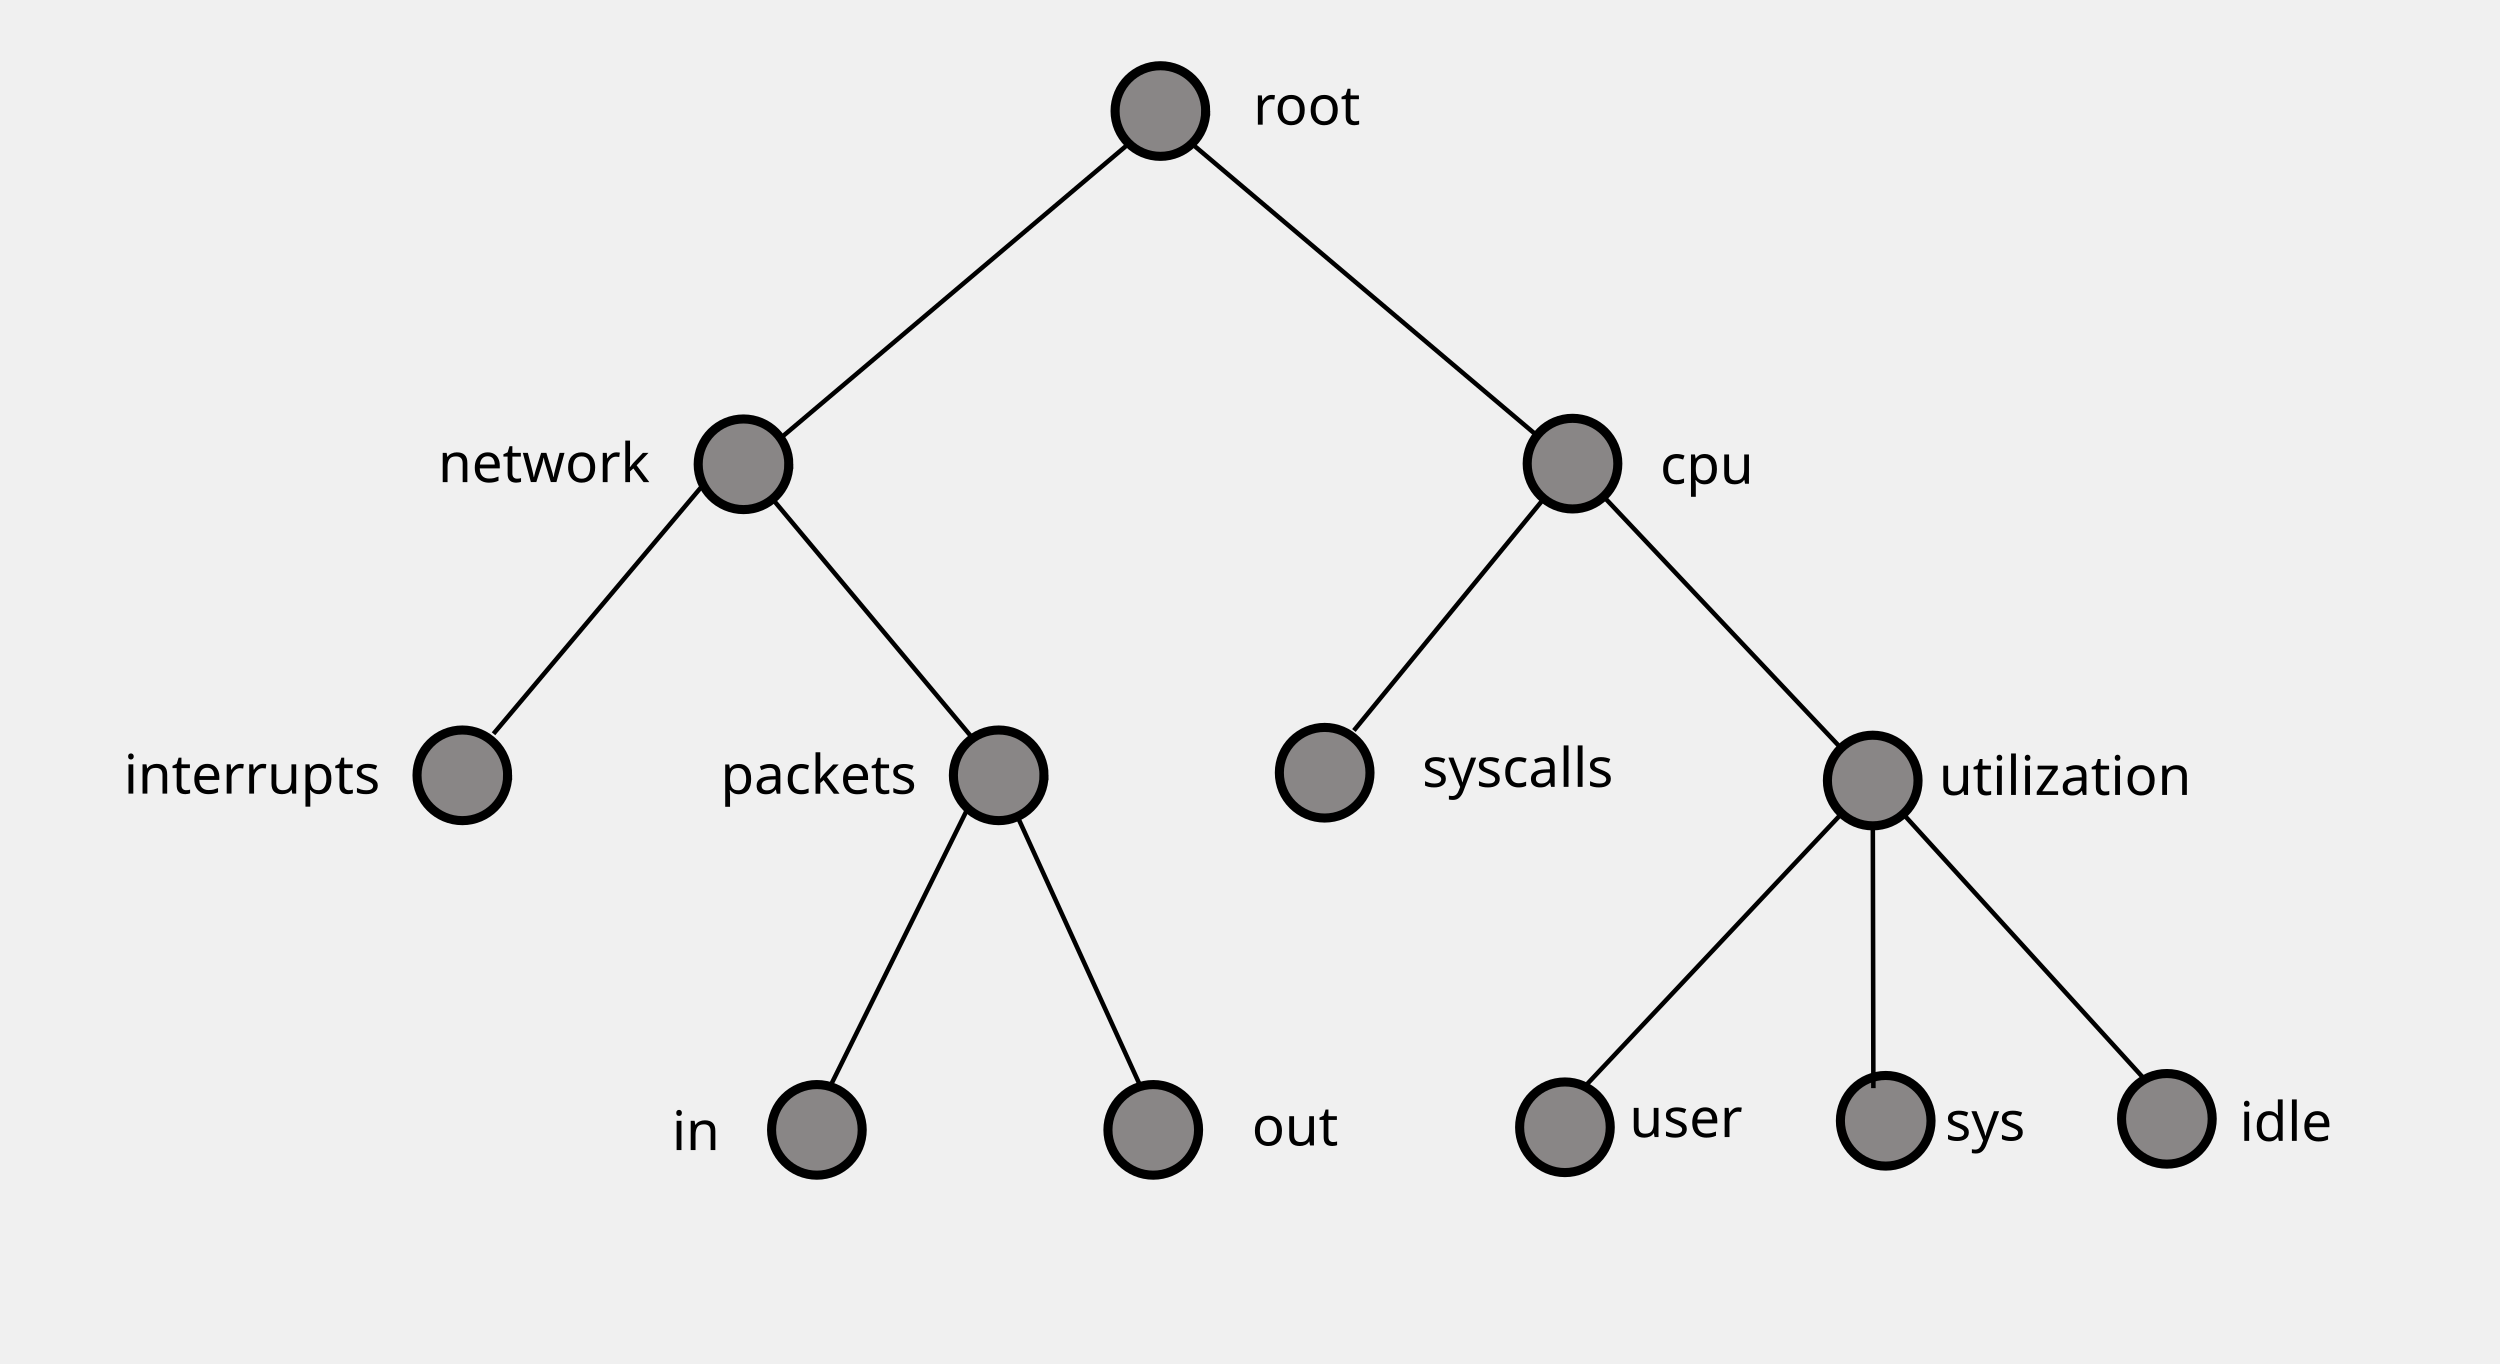
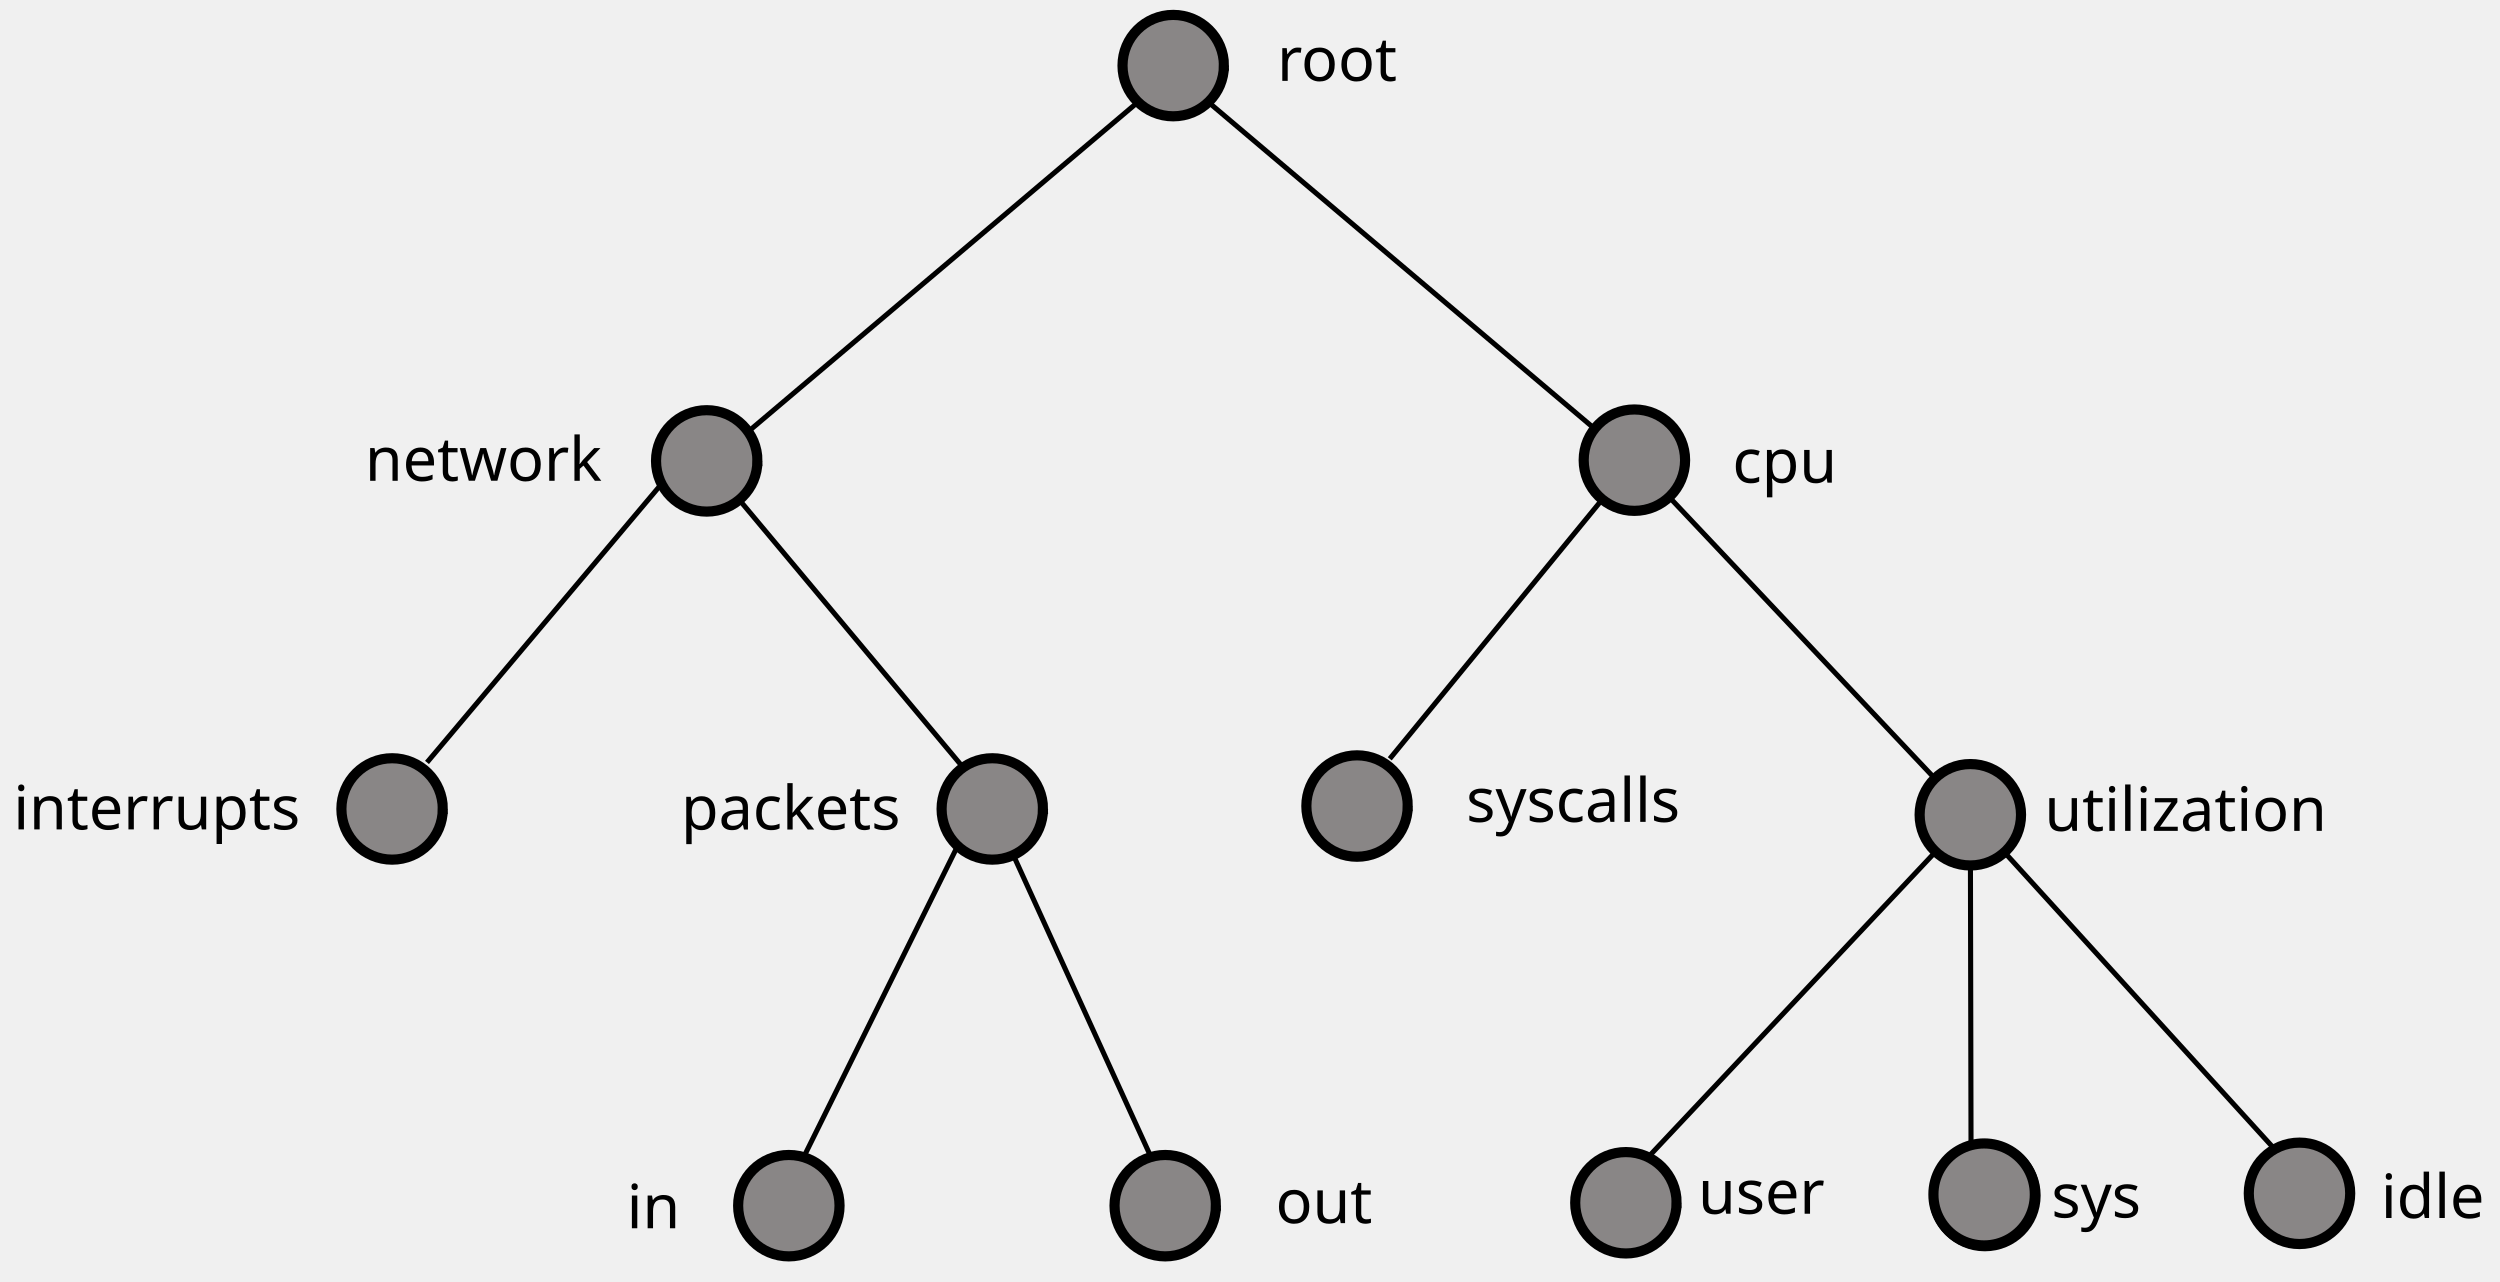
- <svg xmlns="http://www.w3.org/2000/svg" width="550" height="300" id="svg2" version="1.1">
+ <svg xmlns="http://www.w3.org/2000/svg" width="400" height="205" id="svg2" version="1.1">
  <defs id="defs4">
    <marker orient="auto" refY="0" refX="0" id="Arrow1Lend" style="overflow:visible">
      <path id="path4671" d="M 0,0 5,-5 -12.5,0 5,5 0,0 z" style="fill-rule:evenodd;stroke:#000000;stroke-width:1pt;marker-start:none" transform="matrix(-0.8,0,0,-0.8,-10,0)" />
    </marker>
    <marker orient="auto" refY="0" refX="0" id="Arrow1Lstart" style="overflow:visible">
      <path id="path4668" d="M 0,0 5,-5 -12.5,0 5,5 0,0 z" style="fill-rule:evenodd;stroke:#000000;stroke-width:1pt;marker-start:none" transform="matrix(0.8,0,0,0.8,10,0)" />
    </marker>
    <marker orient="auto" refY="0" refX="0" id="Arrow2Mstart" style="overflow:visible">
      <path id="path4692" style="font-size:12px;fill-rule:evenodd;stroke-width:0.625;stroke-linejoin:round" d="M 8.719,4.034 -2.207,0.016 8.719,-4.002 c -1.745,2.372 -1.735,5.617 -6e-7,8.035 z" transform="scale(0.6,0.6)" />
    </marker>
    <marker orient="auto" refY="0" refX="0" id="Arrow2Mend" style="overflow:visible">
      <path id="path4695" style="font-size:12px;fill-rule:evenodd;stroke-width:0.625;stroke-linejoin:round" d="M 8.719,4.034 -2.207,0.016 8.719,-4.002 c -1.745,2.372 -1.735,5.617 -6e-7,8.035 z" transform="scale(-0.6,-0.6)" />
    </marker>
  </defs>
-   <g id="layer1" transform="translate(0,-752.3622)">
-     <text xml:space="preserve" style="font-size:12px;font-style:normal;font-variant:normal;font-weight:normal;font-stretch:normal;text-align:start;line-height:125%;writing-mode:lr-tb;text-anchor:start;fill:#000000;fill-opacity:1;stroke:none;font-family:Sans;-inkscape-font-specification:Sans" x="275.714" y="779.791" id="text4334">
-       <tspan id="tspan4336" x="275.714" y="779.791">root</tspan>
-     </text>
-     <path style="fill:#ffffff;fill-opacity:1;stroke:#000000;stroke-width:1;stroke-linecap:round;stroke-linejoin:miter;stroke-miterlimit:4;stroke-opacity:1;stroke-dasharray:none;marker-start:none;marker-end:none" d="m 337.569,847.706 c -75.485,-63.831 -75.485,-63.831 -75.485,-63.831" id="path4332-6-4" />
-     <text xml:space="preserve" style="font-size:12px;font-style:normal;font-variant:normal;font-weight:normal;font-stretch:normal;text-align:start;line-height:125%;writing-mode:lr-tb;text-anchor:start;fill:#000000;fill-opacity:1;stroke:none;font-family:Sans;-inkscape-font-specification:Sans" x="365.238" y="858.791" id="text4334-5">
-       <tspan id="tspan4336-4" x="365.238" y="858.791">cpu</tspan>
-     </text>
-     <text xml:space="preserve" style="font-size:12px;font-style:normal;font-variant:normal;font-weight:normal;font-stretch:normal;text-align:start;line-height:125%;writing-mode:lr-tb;text-anchor:start;fill:#000000;fill-opacity:1;stroke:none;font-family:Sans;-inkscape-font-specification:Sans" x="96.381" y="858.426" id="text4334-1">
-       <tspan id="tspan4336-9" x="96.381" y="858.426">network</tspan>
-     </text>
-     <text xml:space="preserve" style="font-size:12px;font-style:normal;font-variant:normal;font-weight:normal;font-stretch:normal;text-align:start;line-height:125%;writing-mode:lr-tb;text-anchor:start;fill:#000000;fill-opacity:1;stroke:none;font-family:Sans;-inkscape-font-specification:Sans" x="426.576" y="927.247" id="text4334-1-4">
-       <tspan id="tspan4336-9-9" x="426.576" y="927.247">utilization</tspan>
-     </text>
-     <path style="fill:#898686;fill-opacity:1;stroke:#000000;stroke-width:6.306;stroke-miterlimit:4;stroke-opacity:1;stroke-dasharray:none" id="path4317-1" d="M 232.857,168.571 C 232.857,185.929 218.786,200 201.429,200 184.071,200 170,185.929 170,168.571 c 0,-17.358 14.071,-31.429 31.429,-31.429 17.358,0 31.429,14.071 31.429,31.429 z" transform="matrix(0.3171806,0,0,0.3171806,282.0635,800.8946)" />
-     <path style="fill:#898686;fill-opacity:1;stroke:#000000;stroke-width:6.306;stroke-miterlimit:4;stroke-opacity:1;stroke-dasharray:none" id="path4317-1-2-6" d="M 232.857,168.571 C 232.857,185.929 218.786,200 201.429,200 184.071,200 170,185.929 170,168.571 c 0,-17.358 14.071,-31.429 31.429,-31.429 17.358,0 31.429,14.071 31.429,31.429 z" transform="matrix(0.3171806,0,0,0.3171806,37.82505,869.466)" />
-     <path style="fill:#898686;fill-opacity:1;stroke:#000000;stroke-width:6.306;stroke-miterlimit:4;stroke-opacity:1;stroke-dasharray:none" id="path4317" d="M 232.857,168.571 C 232.857,185.929 218.786,200 201.429,200 184.071,200 170,185.929 170,168.571 c 0,-17.358 14.071,-31.429 31.429,-31.429 17.358,0 31.429,14.071 31.429,31.429 z" transform="matrix(0.3171806,0,0,0.3171806,191.3965,723.3232)" />
-     <path style="fill:#898686;fill-opacity:1;stroke:#000000;stroke-width:6.306;stroke-miterlimit:4;stroke-opacity:1;stroke-dasharray:none" id="path4317-1-04" d="M 232.857,168.571 C 232.857,185.929 218.786,200 201.429,200 184.071,200 170,185.929 170,168.571 c 0,-17.358 14.071,-31.429 31.429,-31.429 17.358,0 31.429,14.071 31.429,31.429 z" transform="matrix(0.3171806,0,0,0.3171806,99.68219,801.0375)" />
-     <path style="fill:#898686;fill-opacity:1;stroke:#000000;stroke-width:6.306;stroke-miterlimit:4;stroke-opacity:1;stroke-dasharray:none" id="path4317-1-2-7" d="M 232.857,168.571 C 232.857,185.929 218.786,200 201.429,200 184.071,200 170,185.929 170,168.571 c 0,-17.358 14.071,-31.429 31.429,-31.429 17.358,0 31.429,14.071 31.429,31.429 z" transform="matrix(0.3171806,0,0,0.3171806,115.8251,947.466)" />
-     <path style="fill:#898686;fill-opacity:1;stroke:#000000;stroke-width:6.306;stroke-miterlimit:4;stroke-opacity:1;stroke-dasharray:none" id="path4317-1-2-76" d="M 232.857,168.571 C 232.857,185.929 218.786,200 201.429,200 184.071,200 170,185.929 170,168.571 c 0,-17.358 14.071,-31.429 31.429,-31.429 17.358,0 31.429,14.071 31.429,31.429 z" transform="matrix(0.3171806,0,0,0.3171806,227.5393,868.8946)" />
-     <path style="fill:#898686;fill-opacity:1;stroke:#000000;stroke-width:6.306;stroke-miterlimit:4;stroke-opacity:1;stroke-dasharray:none" id="path4317-1-2" d="M 232.857,168.571 C 232.857,185.929 218.786,200 201.429,200 184.071,200 170,185.929 170,168.571 c 0,-17.358 14.071,-31.429 31.429,-31.429 17.358,0 31.429,14.071 31.429,31.429 z" transform="matrix(0.3171806,0,0,0.3171806,348.1108,870.6089)" />
-     <path style="fill:#898686;fill-opacity:1;stroke:#000000;stroke-width:6.306;stroke-miterlimit:4;stroke-opacity:1;stroke-dasharray:none" id="path4317-1-2-87" d="M 232.857,168.571 C 232.857,185.929 218.786,200 201.429,200 184.071,200 170,185.929 170,168.571 c 0,-17.358 14.071,-31.429 31.429,-31.429 17.358,0 31.429,14.071 31.429,31.429 z" transform="matrix(0.3171806,0,0,0.3171806,350.9679,945.466)" />
-     <path style="fill:#898686;fill-opacity:1;stroke:#000000;stroke-width:6.306;stroke-miterlimit:4;stroke-opacity:1;stroke-dasharray:none" id="path4317-1-2-5" d="M 232.857,168.571 C 232.857,185.929 218.786,200 201.429,200 184.071,200 170,185.929 170,168.571 c 0,-17.358 14.071,-31.429 31.429,-31.429 17.358,0 31.429,14.071 31.429,31.429 z" transform="matrix(0.3171806,0,0,0.3171806,189.8251,947.466)" />
-     <text xml:space="preserve" style="font-size:12px;font-style:normal;font-variant:normal;font-weight:normal;font-stretch:normal;text-align:start;line-height:125%;writing-mode:lr-tb;text-anchor:start;fill:#000000;fill-opacity:1;stroke:none;font-family:Sans;-inkscape-font-specification:Sans" x="147.84" y="1005.374" id="text4334-1-2-2-4">
-       <tspan id="tspan4336-9-7-7-3" x="147.84" y="1005.374">in</tspan>
-     </text>
-     <text xml:space="preserve" style="font-size:12px;font-style:normal;font-variant:normal;font-weight:normal;font-stretch:normal;text-align:start;line-height:125%;writing-mode:lr-tb;text-anchor:start;fill:#000000;fill-opacity:1;stroke:none;font-family:Sans;-inkscape-font-specification:Sans" x="275.423" y="1004.364" id="text4334-1-2-2-6">
-       <tspan id="tspan4336-9-7-7-4" x="275.423" y="1004.364">out</tspan>
-     </text>
-     <text xml:space="preserve" style="font-size:12px;font-style:normal;font-variant:normal;font-weight:normal;font-stretch:normal;text-align:start;line-height:125%;writing-mode:lr-tb;text-anchor:start;fill:#000000;fill-opacity:1;stroke:none;font-family:Sans;-inkscape-font-specification:Sans" x="492.729" y="1003.359" id="text4334-1-2-2-99">
-       <tspan id="tspan4336-9-7-7-9" x="492.729" y="1003.359">idle</tspan>
-     </text>
-     <text xml:space="preserve" style="font-size:12px;font-style:normal;font-variant:normal;font-weight:normal;font-stretch:normal;text-align:start;line-height:125%;writing-mode:lr-tb;text-anchor:start;fill:#000000;fill-opacity:1;stroke:none;font-family:Sans;-inkscape-font-specification:Sans" x="358.476" y="1002.523" id="text4334-1-2-2-0">
-       <tspan id="tspan4336-9-7-7-8" x="358.476" y="1002.523">user</tspan>
-     </text>
-     <text xml:space="preserve" style="font-size:12px;font-style:normal;font-variant:normal;font-weight:normal;font-stretch:normal;text-align:start;line-height:125%;writing-mode:lr-tb;text-anchor:start;fill:#000000;fill-opacity:1;stroke:none;font-family:Sans;-inkscape-font-specification:Sans" x="427.936" y="1003.257" id="text4334-1-2-2-5">
-       <tspan id="tspan4336-9-7-7-40" x="427.936" y="1003.257">sys</tspan>
-     </text>
-     <path style="fill:#ffffff;fill-opacity:1;stroke:#000000;stroke-width:1;stroke-linecap:round;stroke-linejoin:miter;stroke-miterlimit:4;stroke-opacity:1;stroke-dasharray:none;marker-start:none;marker-end:none" d="m 172.115,848.421 c 75.485,-63.831 75.485,-63.831 75.485,-63.831" id="path4332-6-4-2" />
-     <text xml:space="preserve" style="font-size:12px;font-style:normal;font-variant:normal;font-weight:normal;font-stretch:normal;text-align:start;line-height:125%;writing-mode:lr-tb;text-anchor:start;fill:#000000;fill-opacity:1;stroke:none;font-family:Sans;-inkscape-font-specification:Sans" x="158.532" y="926.979" id="text4334-1-8">
-       <tspan id="tspan4336-9-1" x="158.532" y="926.979">packets</tspan>
-     </text>
-     <text xml:space="preserve" style="font-size:12px;font-style:normal;font-variant:normal;font-weight:normal;font-stretch:normal;text-align:start;line-height:125%;writing-mode:lr-tb;text-anchor:start;fill:#000000;fill-opacity:1;stroke:none;font-family:Sans;-inkscape-font-specification:Sans" x="27.25" y="926.958" id="text4334-1-8-8">
-       <tspan id="tspan4336-9-1-0" x="27.25" y="926.958">interrupts</tspan>
-     </text>
-     <text xml:space="preserve" style="font-size:12px;font-style:normal;font-variant:normal;font-weight:normal;font-stretch:normal;text-align:start;line-height:125%;writing-mode:lr-tb;text-anchor:start;fill:#000000;fill-opacity:1;stroke:none;font-family:Sans;-inkscape-font-specification:Sans" x="312.881" y="925.474" id="text4334-5-5">
-       <tspan id="tspan4336-4-6" x="312.881" y="925.474">syscalls</tspan>
-     </text>
-     <path style="fill:#898686;fill-opacity:1;stroke:#000000;stroke-width:6.306;stroke-miterlimit:4;stroke-opacity:1;stroke-dasharray:none" id="path4317-1-2-87-7" d="M 232.857,168.571 C 232.857,185.929 218.786,200 201.429,200 184.071,200 170,185.929 170,168.571 c 0,-17.358 14.071,-31.429 31.429,-31.429 17.358,0 31.429,14.071 31.429,31.429 z" transform="matrix(0.3171806,0,0,0.3171806,412.825,945.0375)" />
-     <path style="fill:none;stroke:#000000;stroke-width:1px;stroke-linecap:butt;stroke-linejoin:miter;stroke-opacity:1" d="m 154.286,107.143 -45.714,54.286" id="path18357" transform="translate(0,752.3622)" />
-     <path style="fill:none;stroke:#000000;stroke-width:1px;stroke-linecap:butt;stroke-linejoin:miter;stroke-opacity:1" d="m 339.636,109.712 -41.779,51.002" id="path18361" transform="translate(0,752.3622)" />
-     <path style="fill:none;stroke:#000000;stroke-width:1px;stroke-linecap:butt;stroke-linejoin:miter;stroke-opacity:1" d="m 216.429,170.714 -33.571,67.857" id="path18365" transform="translate(0,752.3622)" />
-     <path style="fill:none;stroke:#000000;stroke-width:1px;stroke-linecap:butt;stroke-linejoin:miter;stroke-opacity:1" d="m 223.85,179.644 26.864,58.927" id="path18367" transform="translate(0,752.3622)" />
-     <path style="fill:#898686;fill-opacity:1;stroke:#000000;stroke-width:6.306;stroke-miterlimit:4;stroke-opacity:1;stroke-dasharray:none" id="path4317-1-2-8" d="M 232.857,168.571 C 232.857,185.929 218.786,200 201.429,200 184.071,200 170,185.929 170,168.571 c 0,-17.358 14.071,-31.429 31.429,-31.429 17.358,0 31.429,14.071 31.429,31.429 z" transform="matrix(0.3171806,0,0,0.3171806,155.8251,869.466)" />
-     <path style="fill:none;stroke:#000000;stroke-width:1px;stroke-linecap:butt;stroke-linejoin:miter;stroke-opacity:1" d="m 169.967,109.79 44.185,52.83" id="path18377" transform="translate(0,752.3622)" />
-     <path style="fill:none;stroke:#000000;stroke-width:1px;stroke-linecap:butt;stroke-linejoin:miter;stroke-opacity:1" d="m 352.795,109.25 52.276,55.39" id="path18381" transform="translate(0,752.3622)" />
-     <path style="fill:none;stroke:#000000;stroke-width:1px;stroke-linecap:butt;stroke-linejoin:miter;stroke-opacity:1" d="M 405.169,178.974 345.472,242.421" id="path18383" transform="translate(0,752.3622)" />
-     <path style="fill:#898686;fill-opacity:1;stroke:#000000;stroke-width:6.306;stroke-miterlimit:4;stroke-opacity:1;stroke-dasharray:none" id="path4317-1-0" d="M 232.857,168.571 C 232.857,185.929 218.786,200 201.429,200 184.071,200 170,185.929 170,168.571 c 0,-17.358 14.071,-31.429 31.429,-31.429 17.358,0 31.429,14.071 31.429,31.429 z" transform="matrix(0.3171806,0,0,0.3171806,280.3965,946.8946)" />
-     <path style="fill:none;stroke:#000000;stroke-width:1px;stroke-linecap:butt;stroke-linejoin:miter;stroke-opacity:1" d="m 412.021,181.683 0.121,57.708" id="path18385" transform="translate(0,752.3622)" />
-     <path style="fill:none;stroke:#000000;stroke-width:1px;stroke-linecap:butt;stroke-linejoin:miter;stroke-opacity:1" d="m 418.709,179.087 53.032,58.283" id="path18387" transform="translate(0,752.3622)" />
+   <g id="layer1" transform="translate(0,-847.3622)">
+     <g id="g3088" transform="matrix(0.8138192,0,0,0.8138192,-20.04068,225.6921)">
+       <text id="text4334" y="779.791" x="275.714" style="font-size:12px;font-style:normal;font-variant:normal;font-weight:normal;font-stretch:normal;text-align:start;line-height:125%;writing-mode:lr-tb;text-anchor:start;fill:#000000;fill-opacity:1;stroke:none;font-family:Sans;-inkscape-font-specification:Sans" xml:space="preserve">
+         <tspan y="779.791" x="275.714" id="tspan4336">root</tspan>
+       </text>
+       <path id="path4332-6-4" d="m 337.569,847.706 c -75.485,-63.831 -75.485,-63.831 -75.485,-63.831" style="fill:#ffffff;fill-opacity:1;stroke:#000000;stroke-width:1;stroke-linecap:round;stroke-linejoin:miter;stroke-miterlimit:4;stroke-opacity:1;stroke-dasharray:none;marker-start:none;marker-end:none" />
+       <text id="text4334-5" y="858.791" x="365.238" style="font-size:12px;font-style:normal;font-variant:normal;font-weight:normal;font-stretch:normal;text-align:start;line-height:125%;writing-mode:lr-tb;text-anchor:start;fill:#000000;fill-opacity:1;stroke:none;font-family:Sans;-inkscape-font-specification:Sans" xml:space="preserve">
+         <tspan y="858.791" x="365.238" id="tspan4336-4">cpu</tspan>
+       </text>
+       <text id="text4334-1" y="858.426" x="96.381" style="font-size:12px;font-style:normal;font-variant:normal;font-weight:normal;font-stretch:normal;text-align:start;line-height:125%;writing-mode:lr-tb;text-anchor:start;fill:#000000;fill-opacity:1;stroke:none;font-family:Sans;-inkscape-font-specification:Sans" xml:space="preserve">
+         <tspan y="858.426" x="96.381" id="tspan4336-9">network</tspan>
+       </text>
+       <text id="text4334-1-4" y="927.247" x="426.576" style="font-size:12px;font-style:normal;font-variant:normal;font-weight:normal;font-stretch:normal;text-align:start;line-height:125%;writing-mode:lr-tb;text-anchor:start;fill:#000000;fill-opacity:1;stroke:none;font-family:Sans;-inkscape-font-specification:Sans" xml:space="preserve">
+         <tspan y="927.247" x="426.576" id="tspan4336-9-9">utilization</tspan>
+       </text>
+       <path transform="matrix(0.3171806,0,0,0.3171806,282.0635,800.8946)" d="M 232.857,168.571 C 232.857,185.929 218.786,200 201.429,200 184.071,200 170,185.929 170,168.571 c 0,-17.358 14.071,-31.429 31.429,-31.429 17.358,0 31.429,14.071 31.429,31.429 z" id="path4317-1" style="fill:#898686;fill-opacity:1;stroke:#000000;stroke-width:6.306;stroke-miterlimit:4;stroke-opacity:1;stroke-dasharray:none" />
+       <path transform="matrix(0.3171806,0,0,0.3171806,37.82505,869.466)" d="M 232.857,168.571 C 232.857,185.929 218.786,200 201.429,200 184.071,200 170,185.929 170,168.571 c 0,-17.358 14.071,-31.429 31.429,-31.429 17.358,0 31.429,14.071 31.429,31.429 z" id="path4317-1-2-6" style="fill:#898686;fill-opacity:1;stroke:#000000;stroke-width:6.306;stroke-miterlimit:4;stroke-opacity:1;stroke-dasharray:none" />
+       <path transform="matrix(0.3171806,0,0,0.3171806,191.3965,723.3232)" d="M 232.857,168.571 C 232.857,185.929 218.786,200 201.429,200 184.071,200 170,185.929 170,168.571 c 0,-17.358 14.071,-31.429 31.429,-31.429 17.358,0 31.429,14.071 31.429,31.429 z" id="path4317" style="fill:#898686;fill-opacity:1;stroke:#000000;stroke-width:6.306;stroke-miterlimit:4;stroke-opacity:1;stroke-dasharray:none" />
+       <path transform="matrix(0.3171806,0,0,0.3171806,99.68219,801.0375)" d="M 232.857,168.571 C 232.857,185.929 218.786,200 201.429,200 184.071,200 170,185.929 170,168.571 c 0,-17.358 14.071,-31.429 31.429,-31.429 17.358,0 31.429,14.071 31.429,31.429 z" id="path4317-1-04" style="fill:#898686;fill-opacity:1;stroke:#000000;stroke-width:6.306;stroke-miterlimit:4;stroke-opacity:1;stroke-dasharray:none" />
+       <path transform="matrix(0.3171806,0,0,0.3171806,115.8251,947.466)" d="M 232.857,168.571 C 232.857,185.929 218.786,200 201.429,200 184.071,200 170,185.929 170,168.571 c 0,-17.358 14.071,-31.429 31.429,-31.429 17.358,0 31.429,14.071 31.429,31.429 z" id="path4317-1-2-7" style="fill:#898686;fill-opacity:1;stroke:#000000;stroke-width:6.306;stroke-miterlimit:4;stroke-opacity:1;stroke-dasharray:none" />
+       <path transform="matrix(0.3171806,0,0,0.3171806,227.5393,868.8946)" d="M 232.857,168.571 C 232.857,185.929 218.786,200 201.429,200 184.071,200 170,185.929 170,168.571 c 0,-17.358 14.071,-31.429 31.429,-31.429 17.358,0 31.429,14.071 31.429,31.429 z" id="path4317-1-2-76" style="fill:#898686;fill-opacity:1;stroke:#000000;stroke-width:6.306;stroke-miterlimit:4;stroke-opacity:1;stroke-dasharray:none" />
+       <path transform="matrix(0.3171806,0,0,0.3171806,348.1108,870.6089)" d="M 232.857,168.571 C 232.857,185.929 218.786,200 201.429,200 184.071,200 170,185.929 170,168.571 c 0,-17.358 14.071,-31.429 31.429,-31.429 17.358,0 31.429,14.071 31.429,31.429 z" id="path4317-1-2" style="fill:#898686;fill-opacity:1;stroke:#000000;stroke-width:6.306;stroke-miterlimit:4;stroke-opacity:1;stroke-dasharray:none" />
+       <path transform="matrix(0.3171806,0,0,0.3171806,350.9679,945.466)" d="M 232.857,168.571 C 232.857,185.929 218.786,200 201.429,200 184.071,200 170,185.929 170,168.571 c 0,-17.358 14.071,-31.429 31.429,-31.429 17.358,0 31.429,14.071 31.429,31.429 z" id="path4317-1-2-87" style="fill:#898686;fill-opacity:1;stroke:#000000;stroke-width:6.306;stroke-miterlimit:4;stroke-opacity:1;stroke-dasharray:none" />
+       <path transform="matrix(0.3171806,0,0,0.3171806,189.8251,947.466)" d="M 232.857,168.571 C 232.857,185.929 218.786,200 201.429,200 184.071,200 170,185.929 170,168.571 c 0,-17.358 14.071,-31.429 31.429,-31.429 17.358,0 31.429,14.071 31.429,31.429 z" id="path4317-1-2-5" style="fill:#898686;fill-opacity:1;stroke:#000000;stroke-width:6.306;stroke-miterlimit:4;stroke-opacity:1;stroke-dasharray:none" />
+       <text id="text4334-1-2-2-4" y="1005.374" x="147.84" style="font-size:12px;font-style:normal;font-variant:normal;font-weight:normal;font-stretch:normal;text-align:start;line-height:125%;writing-mode:lr-tb;text-anchor:start;fill:#000000;fill-opacity:1;stroke:none;font-family:Sans;-inkscape-font-specification:Sans" xml:space="preserve">
+         <tspan y="1005.374" x="147.84" id="tspan4336-9-7-7-3">in</tspan>
+       </text>
+       <text id="text4334-1-2-2-6" y="1004.364" x="275.423" style="font-size:12px;font-style:normal;font-variant:normal;font-weight:normal;font-stretch:normal;text-align:start;line-height:125%;writing-mode:lr-tb;text-anchor:start;fill:#000000;fill-opacity:1;stroke:none;font-family:Sans;-inkscape-font-specification:Sans" xml:space="preserve">
+         <tspan y="1004.364" x="275.423" id="tspan4336-9-7-7-4">out</tspan>
+       </text>
+       <text id="text4334-1-2-2-99" y="1003.359" x="492.729" style="font-size:12px;font-style:normal;font-variant:normal;font-weight:normal;font-stretch:normal;text-align:start;line-height:125%;writing-mode:lr-tb;text-anchor:start;fill:#000000;fill-opacity:1;stroke:none;font-family:Sans;-inkscape-font-specification:Sans" xml:space="preserve">
+         <tspan y="1003.359" x="492.729" id="tspan4336-9-7-7-9">idle</tspan>
+       </text>
+       <text id="text4334-1-2-2-0" y="1002.523" x="358.476" style="font-size:12px;font-style:normal;font-variant:normal;font-weight:normal;font-stretch:normal;text-align:start;line-height:125%;writing-mode:lr-tb;text-anchor:start;fill:#000000;fill-opacity:1;stroke:none;font-family:Sans;-inkscape-font-specification:Sans" xml:space="preserve">
+         <tspan y="1002.523" x="358.476" id="tspan4336-9-7-7-8">user</tspan>
+       </text>
+       <text id="text4334-1-2-2-5" y="1003.257" x="427.936" style="font-size:12px;font-style:normal;font-variant:normal;font-weight:normal;font-stretch:normal;text-align:start;line-height:125%;writing-mode:lr-tb;text-anchor:start;fill:#000000;fill-opacity:1;stroke:none;font-family:Sans;-inkscape-font-specification:Sans" xml:space="preserve">
+         <tspan y="1003.257" x="427.936" id="tspan4336-9-7-7-40">sys</tspan>
+       </text>
+       <path id="path4332-6-4-2" d="m 172.115,848.421 c 75.485,-63.831 75.485,-63.831 75.485,-63.831" style="fill:#ffffff;fill-opacity:1;stroke:#000000;stroke-width:1;stroke-linecap:round;stroke-linejoin:miter;stroke-miterlimit:4;stroke-opacity:1;stroke-dasharray:none;marker-start:none;marker-end:none" />
+       <text id="text4334-1-8" y="926.979" x="158.532" style="font-size:12px;font-style:normal;font-variant:normal;font-weight:normal;font-stretch:normal;text-align:start;line-height:125%;writing-mode:lr-tb;text-anchor:start;fill:#000000;fill-opacity:1;stroke:none;font-family:Sans;-inkscape-font-specification:Sans" xml:space="preserve">
+         <tspan y="926.979" x="158.532" id="tspan4336-9-1">packets</tspan>
+       </text>
+       <text id="text4334-1-8-8" y="926.958" x="27.25" style="font-size:12px;font-style:normal;font-variant:normal;font-weight:normal;font-stretch:normal;text-align:start;line-height:125%;writing-mode:lr-tb;text-anchor:start;fill:#000000;fill-opacity:1;stroke:none;font-family:Sans;-inkscape-font-specification:Sans" xml:space="preserve">
+         <tspan y="926.958" x="27.25" id="tspan4336-9-1-0">interrupts</tspan>
+       </text>
+       <text id="text4334-5-5" y="925.474" x="312.881" style="font-size:12px;font-style:normal;font-variant:normal;font-weight:normal;font-stretch:normal;text-align:start;line-height:125%;writing-mode:lr-tb;text-anchor:start;fill:#000000;fill-opacity:1;stroke:none;font-family:Sans;-inkscape-font-specification:Sans" xml:space="preserve">
+         <tspan y="925.474" x="312.881" id="tspan4336-4-6">syscalls</tspan>
+       </text>
+       <path transform="matrix(0.3171806,0,0,0.3171806,412.825,945.0375)" d="M 232.857,168.571 C 232.857,185.929 218.786,200 201.429,200 184.071,200 170,185.929 170,168.571 c 0,-17.358 14.071,-31.429 31.429,-31.429 17.358,0 31.429,14.071 31.429,31.429 z" id="path4317-1-2-87-7" style="fill:#898686;fill-opacity:1;stroke:#000000;stroke-width:6.306;stroke-miterlimit:4;stroke-opacity:1;stroke-dasharray:none" />
+       <path transform="translate(0,752.3622)" id="path18357" d="m 154.286,107.143 -45.714,54.286" style="fill:none;stroke:#000000;stroke-width:1px;stroke-linecap:butt;stroke-linejoin:miter;stroke-opacity:1" />
+       <path transform="translate(0,752.3622)" id="path18361" d="m 339.636,109.712 -41.779,51.002" style="fill:none;stroke:#000000;stroke-width:1px;stroke-linecap:butt;stroke-linejoin:miter;stroke-opacity:1" />
+       <path transform="translate(0,752.3622)" id="path18365" d="m 216.429,170.714 -33.571,67.857" style="fill:none;stroke:#000000;stroke-width:1px;stroke-linecap:butt;stroke-linejoin:miter;stroke-opacity:1" />
+       <path transform="translate(0,752.3622)" id="path18367" d="m 223.85,179.644 26.864,58.927" style="fill:none;stroke:#000000;stroke-width:1px;stroke-linecap:butt;stroke-linejoin:miter;stroke-opacity:1" />
+       <path transform="matrix(0.3171806,0,0,0.3171806,155.8251,869.466)" d="M 232.857,168.571 C 232.857,185.929 218.786,200 201.429,200 184.071,200 170,185.929 170,168.571 c 0,-17.358 14.071,-31.429 31.429,-31.429 17.358,0 31.429,14.071 31.429,31.429 z" id="path4317-1-2-8" style="fill:#898686;fill-opacity:1;stroke:#000000;stroke-width:6.306;stroke-miterlimit:4;stroke-opacity:1;stroke-dasharray:none" />
+       <path transform="translate(0,752.3622)" id="path18377" d="m 169.967,109.79 44.185,52.83" style="fill:none;stroke:#000000;stroke-width:1px;stroke-linecap:butt;stroke-linejoin:miter;stroke-opacity:1" />
+       <path transform="translate(0,752.3622)" id="path18381" d="m 352.795,109.25 52.276,55.39" style="fill:none;stroke:#000000;stroke-width:1px;stroke-linecap:butt;stroke-linejoin:miter;stroke-opacity:1" />
+       <path transform="translate(0,752.3622)" id="path18383" d="M 405.169,178.974 345.472,242.421" style="fill:none;stroke:#000000;stroke-width:1px;stroke-linecap:butt;stroke-linejoin:miter;stroke-opacity:1" />
+       <path transform="matrix(0.3171806,0,0,0.3171806,280.3965,946.8946)" d="M 232.857,168.571 C 232.857,185.929 218.786,200 201.429,200 184.071,200 170,185.929 170,168.571 c 0,-17.358 14.071,-31.429 31.429,-31.429 17.358,0 31.429,14.071 31.429,31.429 z" id="path4317-1-0" style="fill:#898686;fill-opacity:1;stroke:#000000;stroke-width:6.306;stroke-miterlimit:4;stroke-opacity:1;stroke-dasharray:none" />
+       <path transform="translate(0,752.3622)" id="path18385" d="m 412.021,181.683 0.121,57.708" style="fill:none;stroke:#000000;stroke-width:1px;stroke-linecap:butt;stroke-linejoin:miter;stroke-opacity:1" />
+       <path transform="translate(0,752.3622)" id="path18387" d="m 418.709,179.087 53.032,58.283" style="fill:none;stroke:#000000;stroke-width:1px;stroke-linecap:butt;stroke-linejoin:miter;stroke-opacity:1" />
+     </g>
+     <path style="fill:#898686;fill-opacity:1;stroke:#000000;stroke-width:6.306;stroke-miterlimit:4;stroke-opacity:1;stroke-dasharray:none" id="path4317-9" d="m 232.857,168.571 a 31.429,31.429 0 1 1 -62.857,0 31.429,31.429 0 1 1 62.857,0 z" transform="matrix(0.2581277,0,0,0.2581277,265.4665,994.9596)" />
  </g>
</svg>
